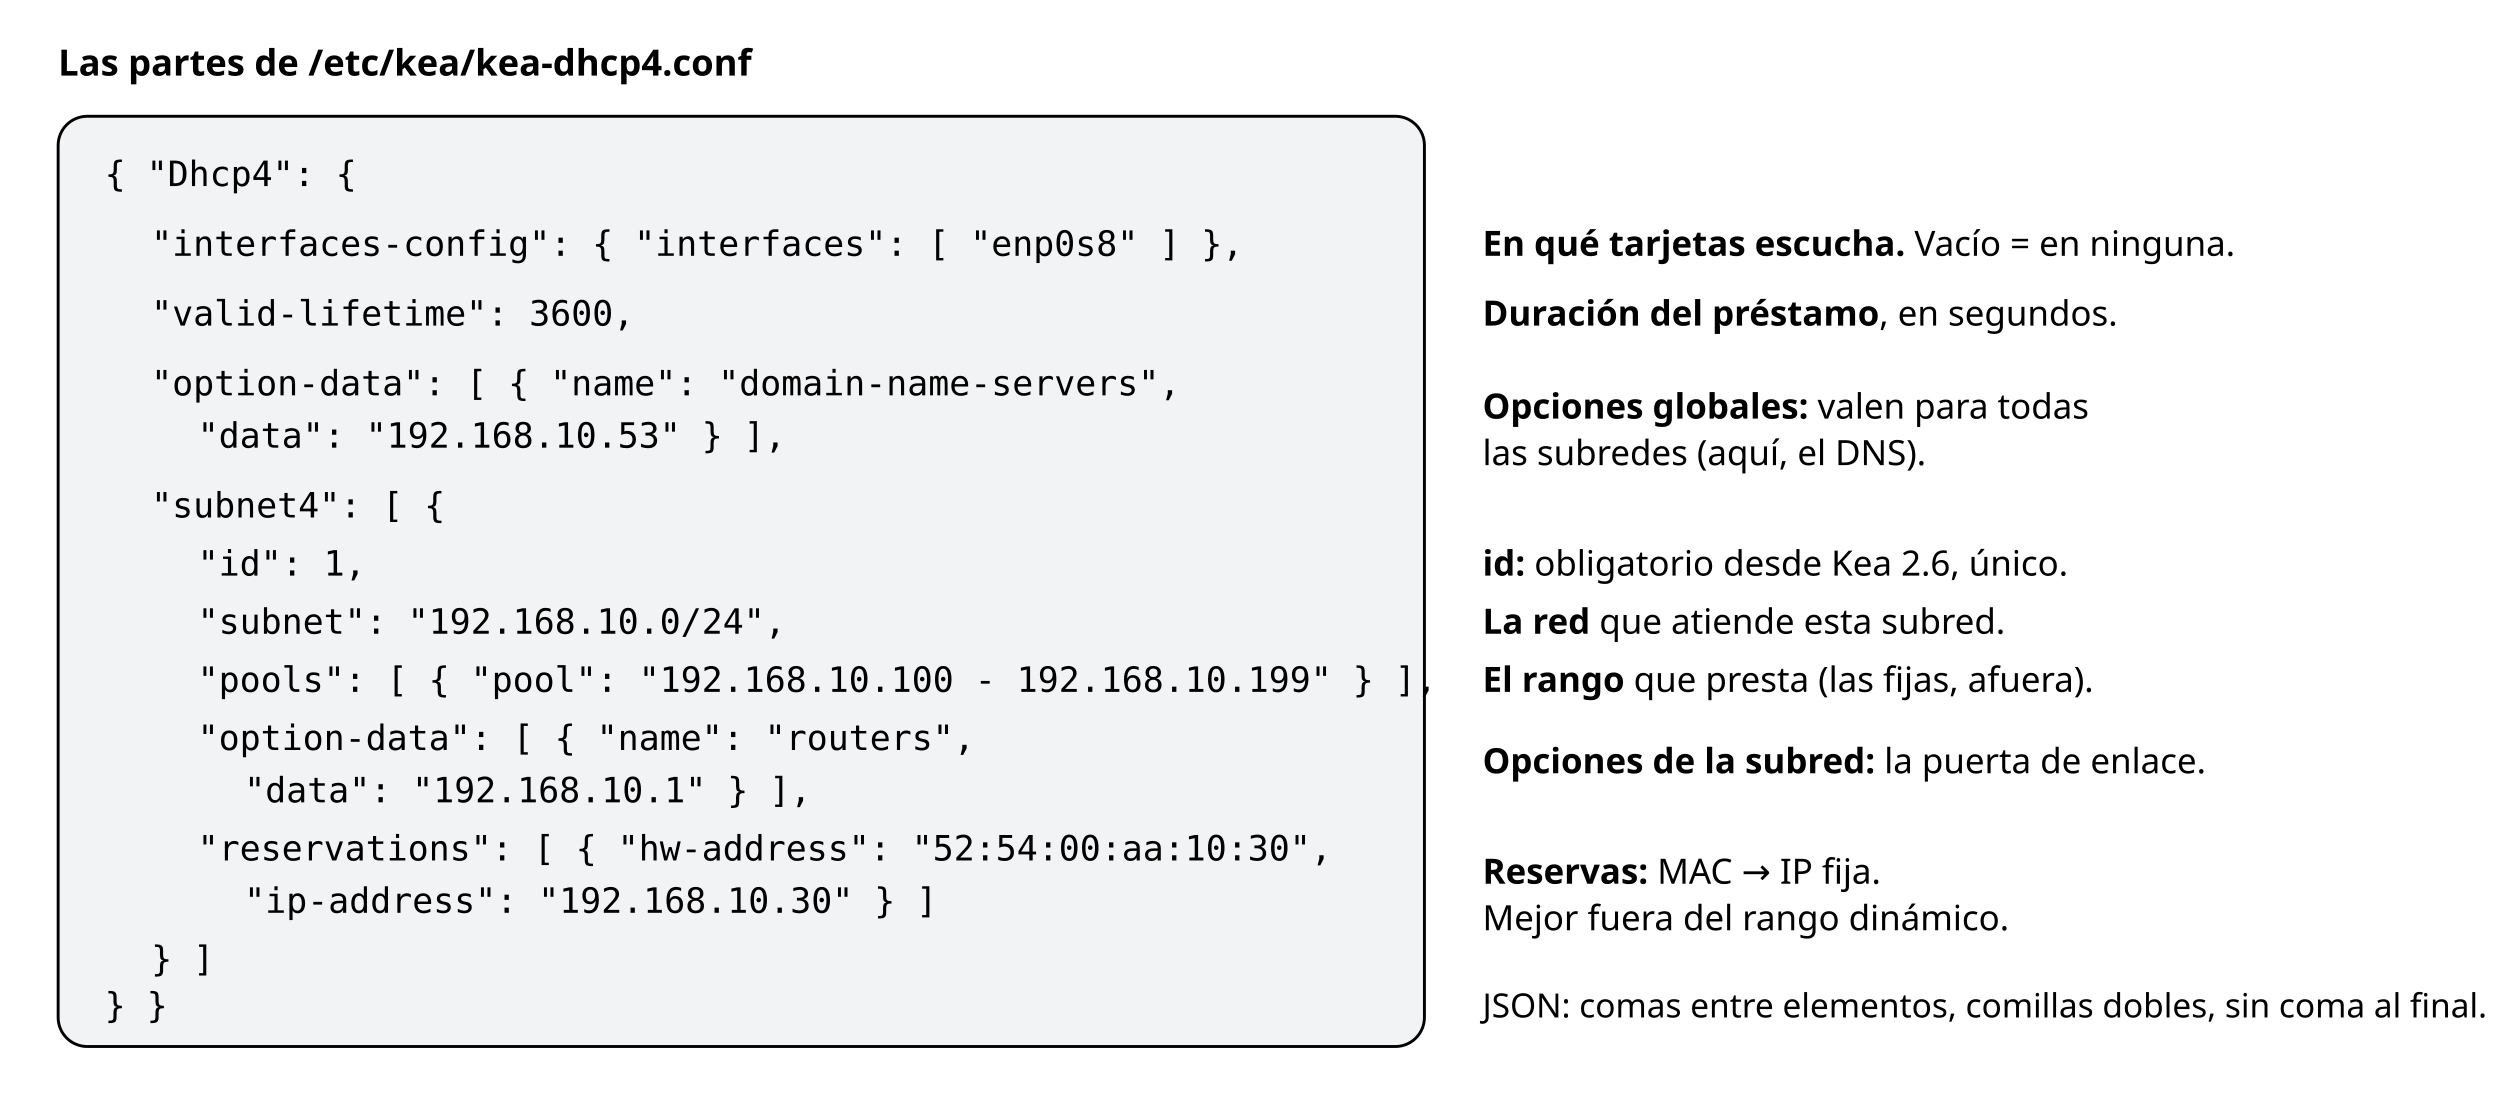
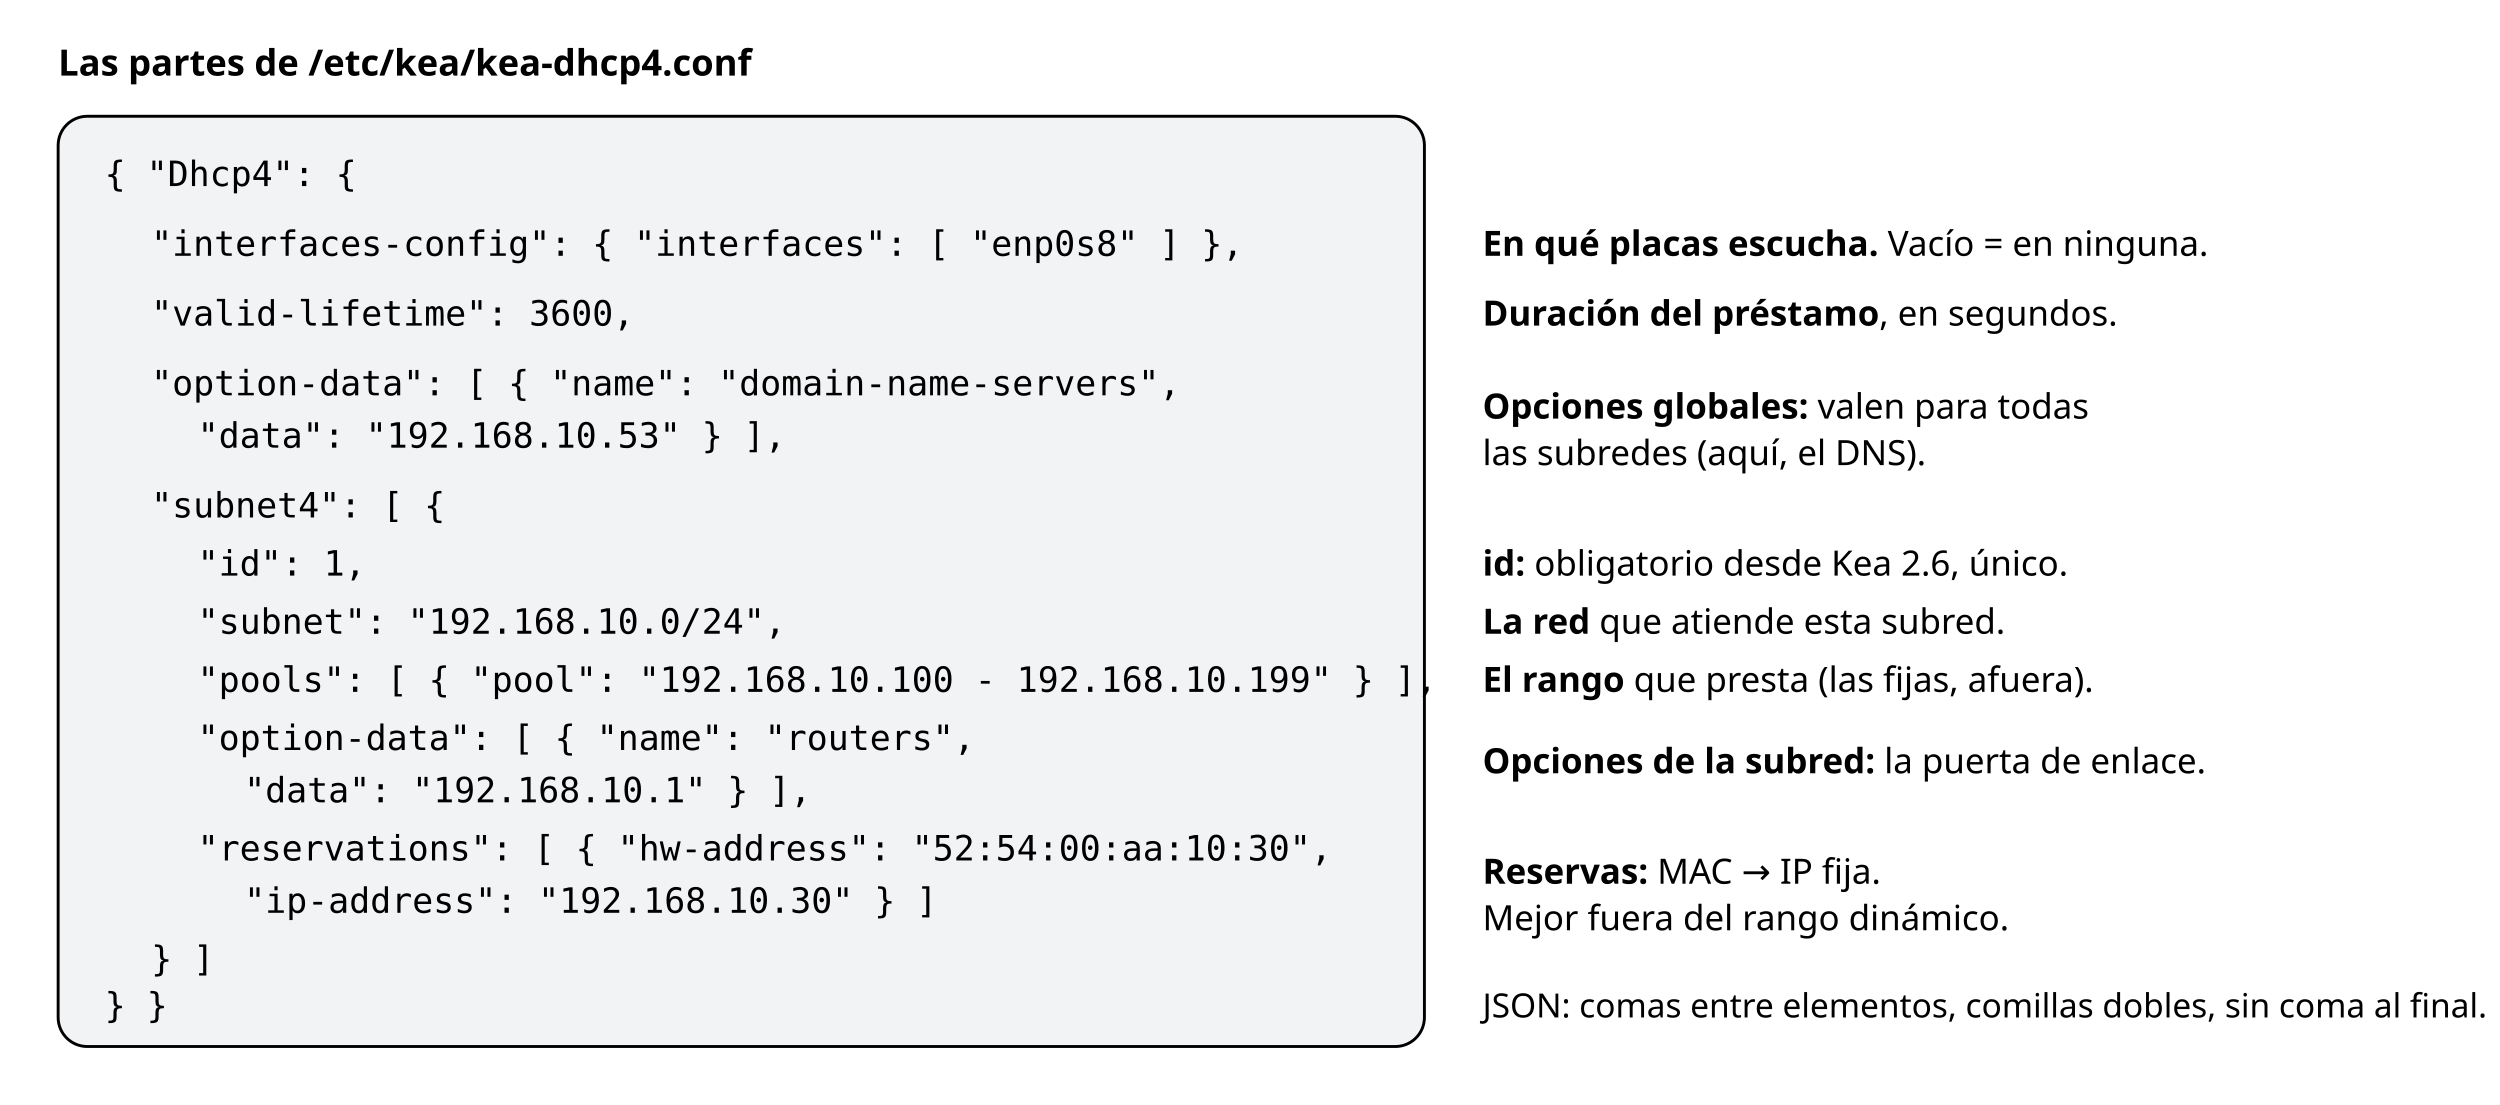
<svg xmlns="http://www.w3.org/2000/svg" viewBox="0 0 860 380" font-family="system-ui, sans-serif" font-size="12.5">
  <text x="20" y="26" font-weight="700" fill="currentColor">Las partes de /etc/kea/kea-dhcp4.conf</text>
  <rect x="20" y="40" width="470" height="320" rx="10" fill="var(--surface-2, #f1f3f5)" stroke="currentColor" />
  <g fill="currentColor" font-family="ui-monospace, monospace" font-size="12">
    <text x="36" y="64">{ "Dhcp4": {</text>
    <text x="52" y="88">"interfaces-config": { "interfaces": [ "enp0s8" ] },</text>
    <text x="52" y="112">"valid-lifetime": 3600,</text>
    <text x="52" y="136">"option-data": [ { "name": "domain-name-servers",</text>
    <text x="68" y="154">"data": "192.168.10.53" } ],</text>
    <text x="52" y="178">"subnet4": [ {</text>
    <text x="68" y="198">"id": 1,</text>
    <text x="68" y="218">"subnet": "192.168.10.0/24",</text>
    <text x="68" y="238">"pools": [ { "pool": "192.168.10.100 - 192.168.10.199" } ],</text>
    <text x="68" y="258">"option-data": [ { "name": "routers",</text>
    <text x="84" y="276">"data": "192.168.10.1" } ],</text>
    <text x="68" y="296">"reservations": [ { "hw-address": "52:54:00:aa:10:30",</text>
    <text x="84" y="314">"ip-address": "192.168.10.30" } ]</text>
    <text x="52" y="334">} ]</text>
    <text x="36" y="350">} }</text>
  </g>
  <g fill="currentColor" font-size="12">
    <text x="510" y="88">
-       <tspan font-weight="700">En qué tarjetas escucha.</tspan> Vacío = en ninguna.</text>
+       <tspan font-weight="700">En qué placas escucha.</tspan> Vacío = en ninguna.</text>
    <text x="510" y="112">
      <tspan font-weight="700">Duración del préstamo</tspan>, en segundos.</text>
    <text x="510" y="144">
      <tspan font-weight="700">Opciones globales:</tspan> valen para todas</text>
    <text x="510" y="160">las subredes (aquí, el DNS).</text>
    <text x="510" y="198">
      <tspan font-weight="700">id:</tspan> obligatorio desde Kea 2.6, único.</text>
    <text x="510" y="218">
      <tspan font-weight="700">La red</tspan> que atiende esta subred.</text>
    <text x="510" y="238">
      <tspan font-weight="700">El rango</tspan> que presta (las fijas, afuera).</text>
    <text x="510" y="266">
      <tspan font-weight="700">Opciones de la subred:</tspan> la puerta de enlace.</text>
    <text x="510" y="304">
      <tspan font-weight="700">Reservas:</tspan> MAC → IP fija.</text>
    <text x="510" y="320">Mejor fuera del rango dinámico.</text>
    <text x="510" y="350" font-size="11.5">JSON: comas entre elementos, comillas dobles, sin coma al final.</text>
  </g>
</svg>
